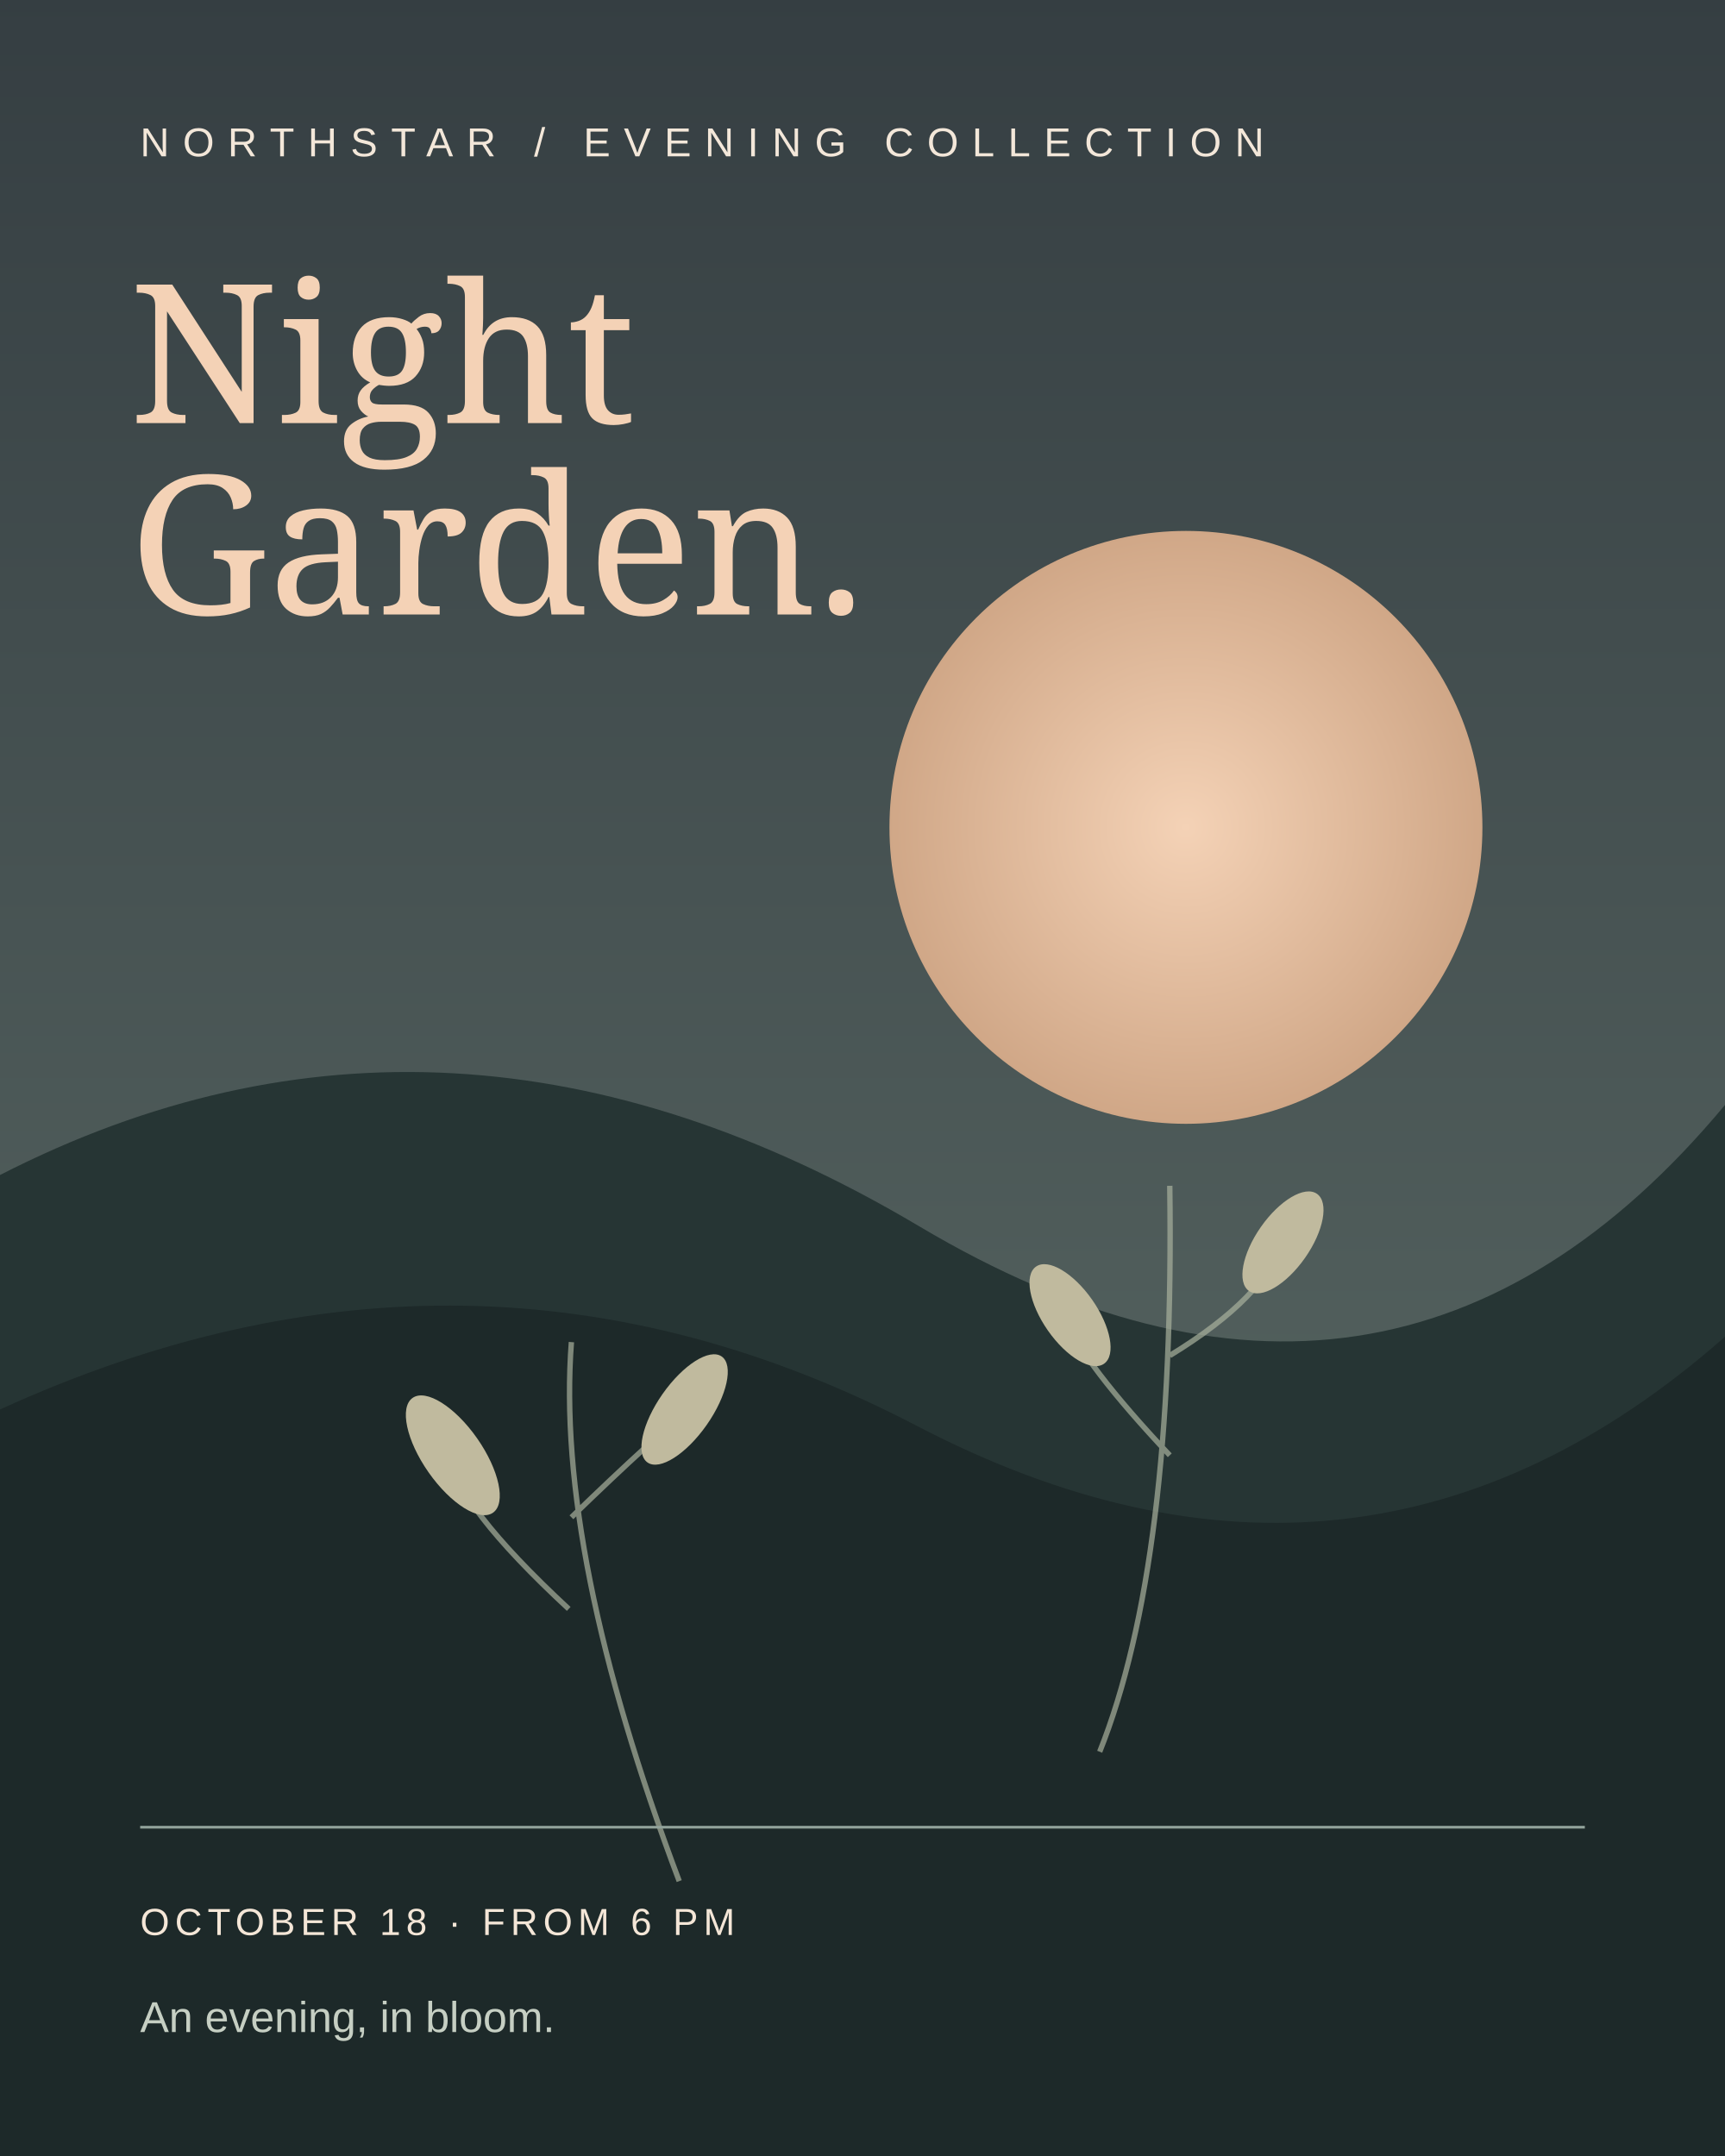
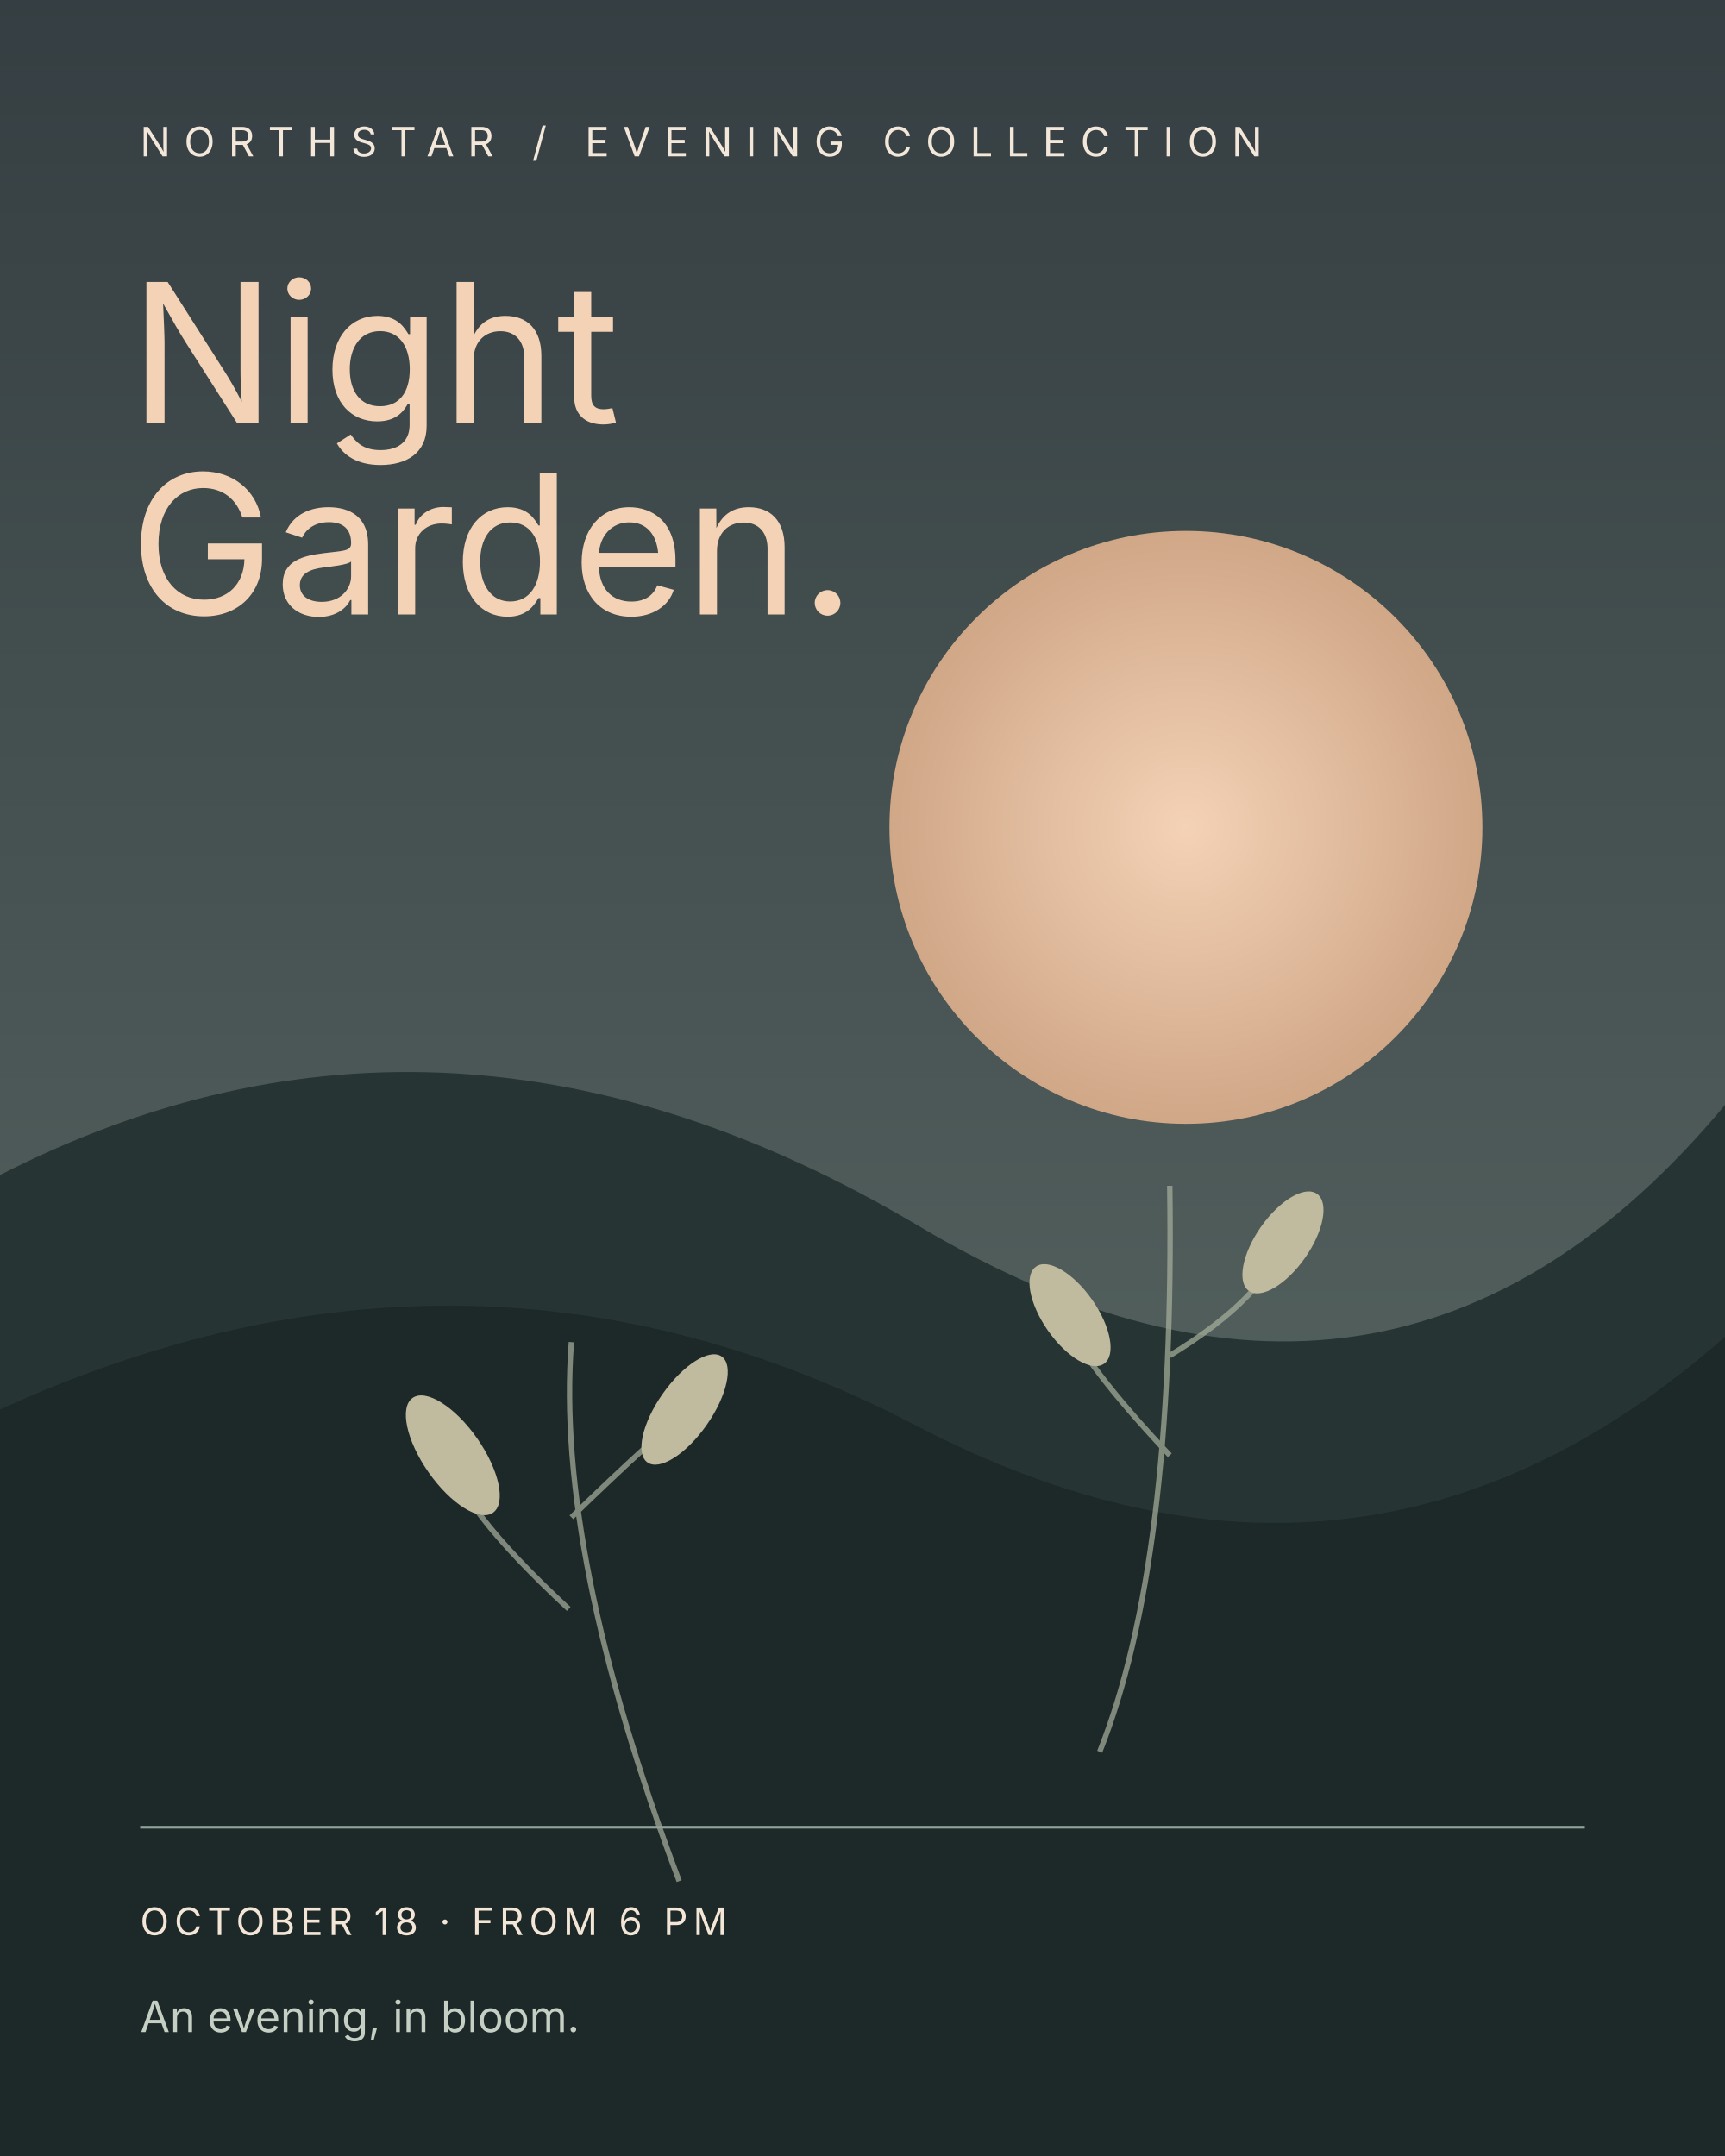
<svg xmlns="http://www.w3.org/2000/svg" width="640" height="800" viewBox="0 0 640 800" role="img" aria-label="Fictional Northstar Night Garden campaign poster version 1">
  <defs>
    <linearGradient id="sky" x2="0" y2="1">
      <stop stop-color="#353e42" />
      <stop offset="1" stop-color="#61716b" />
    </linearGradient>
    <radialGradient id="light">
      <stop stop-color="#f4d2b6" />
      <stop offset="1" stop-color="#d0a787" />
    </radialGradient>
  </defs>
  <rect width="640" height="800" fill="url(#sky)" />
  <circle cx="440" cy="307" r="110" fill="url(#light)" />
  <path d="M0 436Q166 351 341 455T640 410V800H0Z" fill="#263534" />
  <path d="M0 523Q175 443 340 529T640 496V800H0Z" fill="#1d2929" />
  <g fill="none" stroke="#a8b09d" stroke-width="2" opacity=".7">
    <path d="M408 650Q436 580 434 440M434 540Q402 506 395 489M434 503Q470 481 476 460M252 698Q206 576 212 498M211 597Q169 558 167 540M212 563Q244 532 256 523" />
  </g>
  <g fill="#c0ba9e">
    <ellipse cx="397" cy="488" rx="10" ry="22" transform="rotate(-35 397 488)" />
    <ellipse cx="476" cy="461" rx="10" ry="22" transform="rotate(35 476 461)" />
    <ellipse cx="168" cy="540" rx="11" ry="26" transform="rotate(-35 168 540)" />
    <ellipse cx="254" cy="523" rx="10" ry="24" transform="rotate(35 254 523)" />
  </g>
-   <text x="52" y="58" fill="#f3e7d9" font-family="Arial,sans-serif" font-size="15" letter-spacing="5">NORTHSTAR / EVENING COLLECTION</text>
-   <text x="48" y="157" fill="#f4d2b6" font-family="Georgia,serif" font-size="72">Night</text>
-   <text x="48" y="228" fill="#f4d2b6" font-family="Georgia,serif" font-size="72">Garden.</text>
+   <text x="52" y="58" fill="#f3e7d9" font-family="SF Pro, -apple-system, BlinkMacSystemFont, Aptos, Calibri" font-size="15" letter-spacing="5">NORTHSTAR / EVENING COLLECTION</text>
+   <text x="48" y="157" fill="#f4d2b6" font-family="Aptos Display, Aptos, Calibri, SF Pro, -apple-system, BlinkMacSystemFont" font-size="72">Night</text>
+   <text x="48" y="228" fill="#f4d2b6" font-family="Aptos Display, Aptos, Calibri, SF Pro, -apple-system, BlinkMacSystemFont" font-size="72">Garden.</text>
  <path d="M52 678H588" stroke="#91a29a" />
-   <text x="52" y="718" fill="#f4e6d7" font-family="Arial,sans-serif" font-size="14" letter-spacing="2">OCTOBER 18 · FROM 6 PM</text>
-   <text x="52" y="754" fill="#c6cfc3" font-family="Arial,sans-serif" font-size="16">An evening, in bloom.</text>
+   <text x="52" y="718" fill="#f4e6d7" font-family="SF Pro, -apple-system, BlinkMacSystemFont, Aptos, Calibri" font-size="14" letter-spacing="2">OCTOBER 18 · FROM 6 PM</text>
+   <text x="52" y="754" fill="#c6cfc3" font-family="SF Pro, -apple-system, BlinkMacSystemFont, Aptos, Calibri" font-size="16">An evening, in bloom.</text>
</svg>
